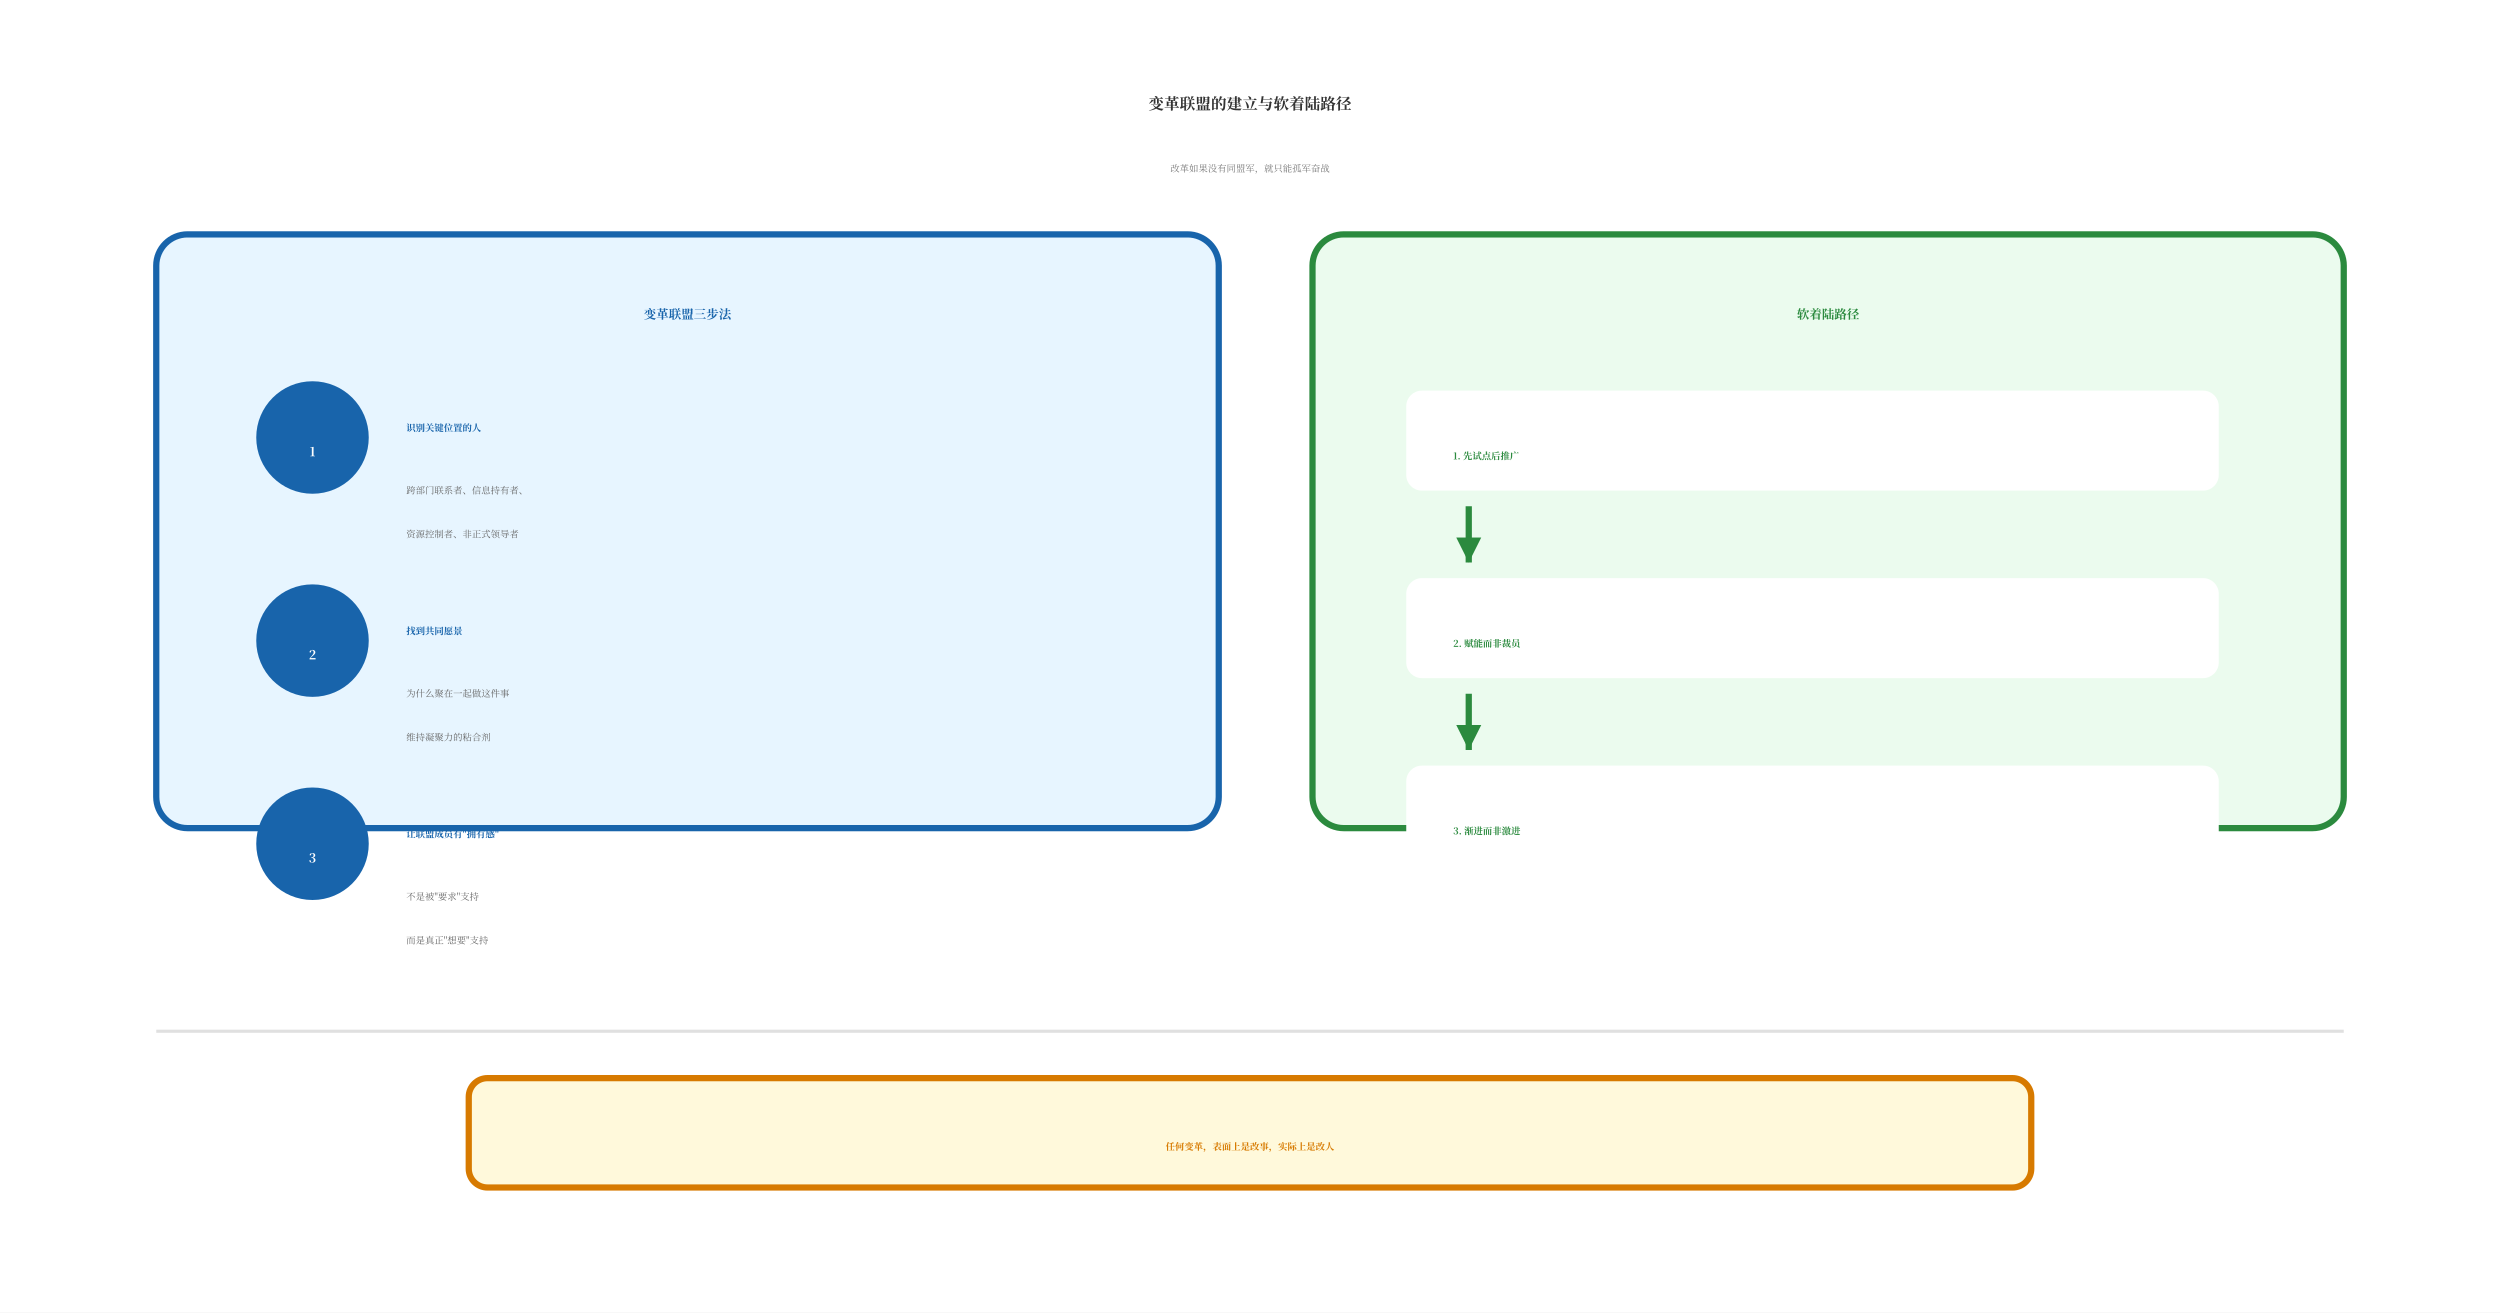
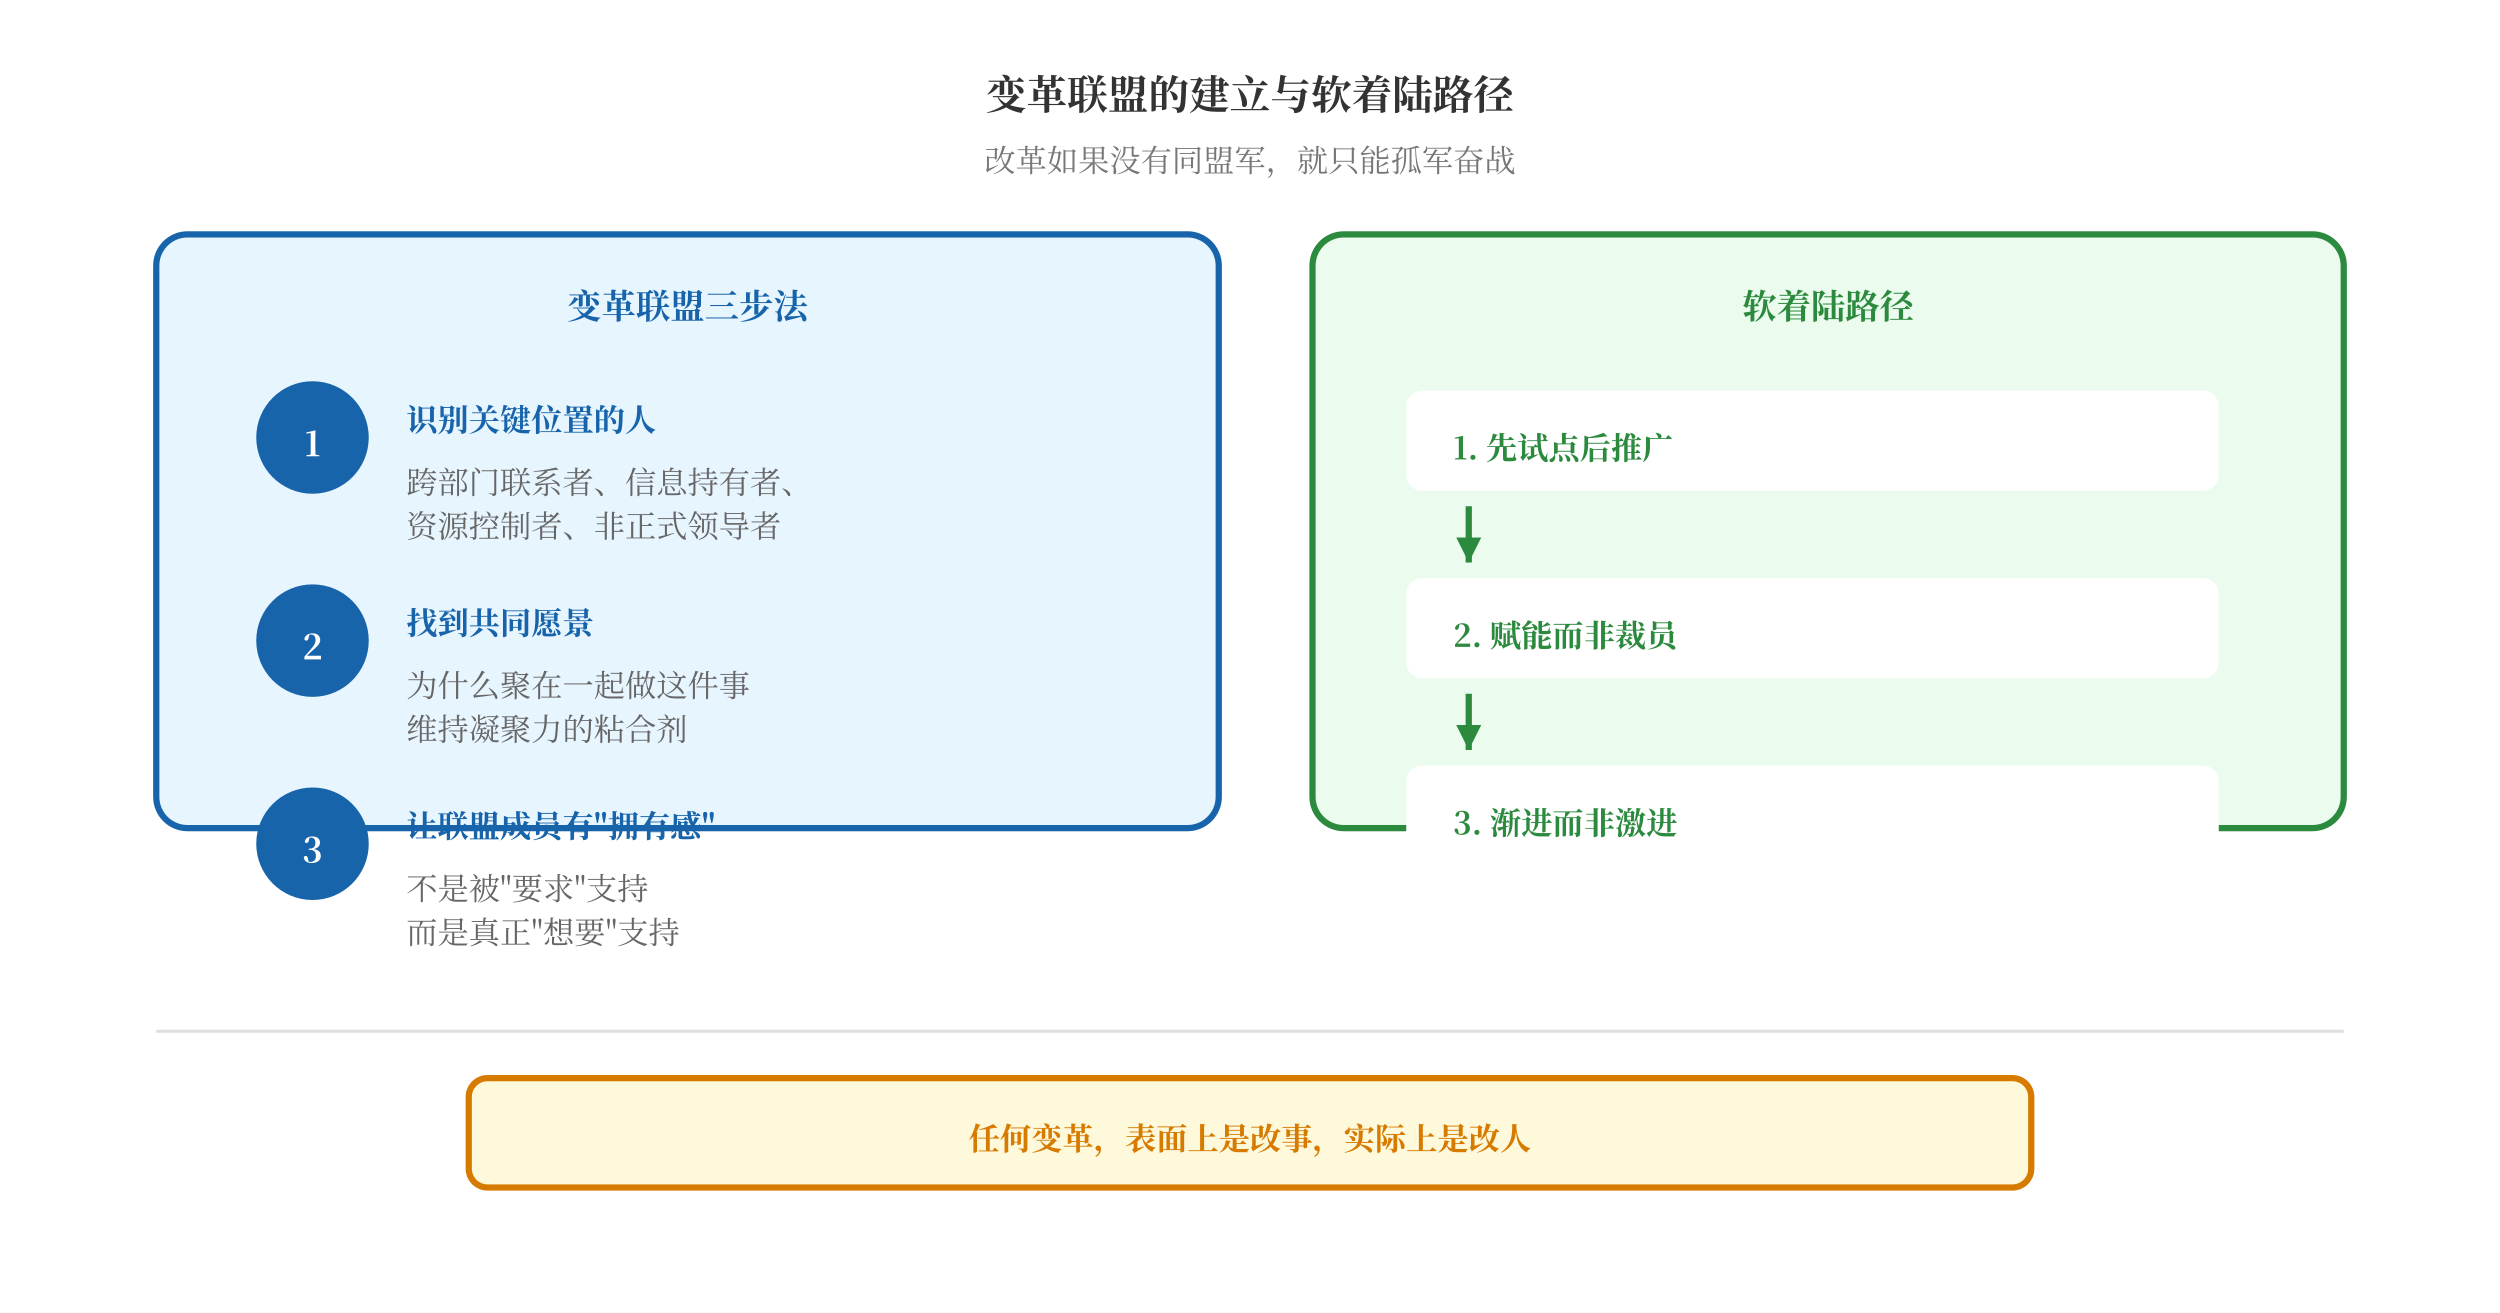
<svg xmlns="http://www.w3.org/2000/svg" viewBox="0 0 800 420" style="font-family: 'Noto Serif CJK SC', serif; background: #fefefe;">
  <rect width="800" height="420" fill="white" />
-   <text x="400" y="35" text-anchor="middle" font-size="5" font-weight="bold" fill="#333">变革联盟的建立与软着陆路径</text>
-   <text x="400" y="55" text-anchor="middle" font-size="3" fill="#777">改革如果没有同盟军，就只能孤军奋战</text>
+   <text x="400" y="35" text-anchor="middle" font-size="13" font-weight="bold" fill="#333">变革联盟的建立与软着陆路径</text>
+   <text x="400" y="55" text-anchor="middle" font-size="10" fill="#777">改革如果没有同盟军，就只能孤军奋战</text>
  <rect x="50" y="75" width="340" height="190" rx="10" fill="#e7f5ff" stroke="#1864ab" stroke-width="2" />
-   <text x="220" y="102" text-anchor="middle" font-size="4" font-weight="bold" fill="#1864ab">变革联盟三步法</text>
+   <text x="220" y="102" text-anchor="middle" font-size="11" font-weight="bold" fill="#1864ab">变革联盟三步法</text>
  <circle cx="100" cy="140" r="18" fill="#1864ab" />
-   <text x="100" y="146" text-anchor="middle" font-size="4" font-weight="bold" fill="white">1</text>
-   <text x="130" y="138" font-size="3" font-weight="bold" fill="#1864ab">识别关键位置的人</text>
-   <text x="130" y="158" font-size="3" fill="#666">跨部门联系者、信息持有者、</text>
-   <text x="130" y="172" font-size="3" fill="#666">资源控制者、非正式领导者</text>
+   <text x="100" y="146" text-anchor="middle" font-size="11" font-weight="bold" fill="white">1</text>
+   <text x="130" y="138" font-size="10" font-weight="bold" fill="#1864ab">识别关键位置的人</text>
+   <text x="130" y="158" font-size="10" fill="#666">跨部门联系者、信息持有者、</text>
+   <text x="130" y="172" font-size="10" fill="#666">资源控制者、非正式领导者</text>
  <circle cx="100" cy="205" r="18" fill="#1864ab" />
-   <text x="100" y="211" text-anchor="middle" font-size="4" font-weight="bold" fill="white">2</text>
-   <text x="130" y="203" font-size="3" font-weight="bold" fill="#1864ab">找到共同愿景</text>
-   <text x="130" y="223" font-size="3" fill="#666">为什么聚在一起做这件事</text>
-   <text x="130" y="237" font-size="3" fill="#666">维持凝聚力的粘合剂</text>
+   <text x="100" y="211" text-anchor="middle" font-size="11" font-weight="bold" fill="white">2</text>
+   <text x="130" y="203" font-size="10" font-weight="bold" fill="#1864ab">找到共同愿景</text>
+   <text x="130" y="223" font-size="10" fill="#666">为什么聚在一起做这件事</text>
+   <text x="130" y="237" font-size="10" fill="#666">维持凝聚力的粘合剂</text>
  <circle cx="100" cy="270" r="18" fill="#1864ab" />
-   <text x="100" y="276" text-anchor="middle" font-size="4" font-weight="bold" fill="white">3</text>
-   <text x="130" y="268" font-size="3" font-weight="bold" fill="#1864ab">让联盟成员有"拥有感"</text>
-   <text x="130" y="288" font-size="3" fill="#666">不是被"要求"支持</text>
-   <text x="130" y="302" font-size="3" fill="#666">而是真正"想要"支持</text>
+   <text x="100" y="276" text-anchor="middle" font-size="11" font-weight="bold" fill="white">3</text>
+   <text x="130" y="268" font-size="10" font-weight="bold" fill="#1864ab">让联盟成员有"拥有感"</text>
+   <text x="130" y="288" font-size="10" fill="#666">不是被"要求"支持</text>
+   <text x="130" y="302" font-size="10" fill="#666">而是真正"想要"支持</text>
  <rect x="420" y="75" width="330" height="190" rx="10" fill="#ebfbee" stroke="#2b8a3e" stroke-width="2" />
-   <text x="585" y="102" text-anchor="middle" font-size="4" font-weight="bold" fill="#2b8a3e">软着陆路径</text>
+   <text x="585" y="102" text-anchor="middle" font-size="11" font-weight="bold" fill="#2b8a3e">软着陆路径</text>
  <rect x="450" y="125" width="260" height="32" rx="5" fill="#fff" />
-   <text x="465" y="147" font-size="3" font-weight="bold" fill="#2b8a3e">1. 先试点后推广</text>
+   <text x="465" y="147" font-size="10" font-weight="bold" fill="#2b8a3e">1. 先试点后推广</text>
  <path d="M470 162 L470 180" fill="none" stroke="#2b8a3e" stroke-width="2" />
  <polygon points="470,180 466,172 474,172" fill="#2b8a3e" />
  <rect x="450" y="185" width="260" height="32" rx="5" fill="#fff" />
-   <text x="465" y="207" font-size="3" font-weight="bold" fill="#2b8a3e">2. 赋能而非裁员</text>
+   <text x="465" y="207" font-size="10" font-weight="bold" fill="#2b8a3e">2. 赋能而非裁员</text>
  <path d="M470 222 L470 240" fill="none" stroke="#2b8a3e" stroke-width="2" />
  <polygon points="470,240 466,232 474,232" fill="#2b8a3e" />
  <rect x="450" y="245" width="260" height="32" rx="5" fill="#fff" />
-   <text x="465" y="267" font-size="3" font-weight="bold" fill="#2b8a3e">3. 渐进而非激进</text>
+   <text x="465" y="267" font-size="10" font-weight="bold" fill="#2b8a3e">3. 渐进而非激进</text>
  <line x1="50" y1="330" x2="750" y2="330" stroke="#e0e0e0" stroke-width="1" />
  <rect x="150" y="345" width="500" height="35" rx="6" fill="#fff9db" stroke="#d77a00" stroke-width="2" />
-   <text x="400" y="368" text-anchor="middle" font-size="3" font-weight="bold" fill="#d77a00">任何变革，表面上是改事，实际上是改人</text>
+   <text x="400" y="368" text-anchor="middle" font-size="10" font-weight="bold" fill="#d77a00">任何变革，表面上是改事，实际上是改人</text>
</svg>
